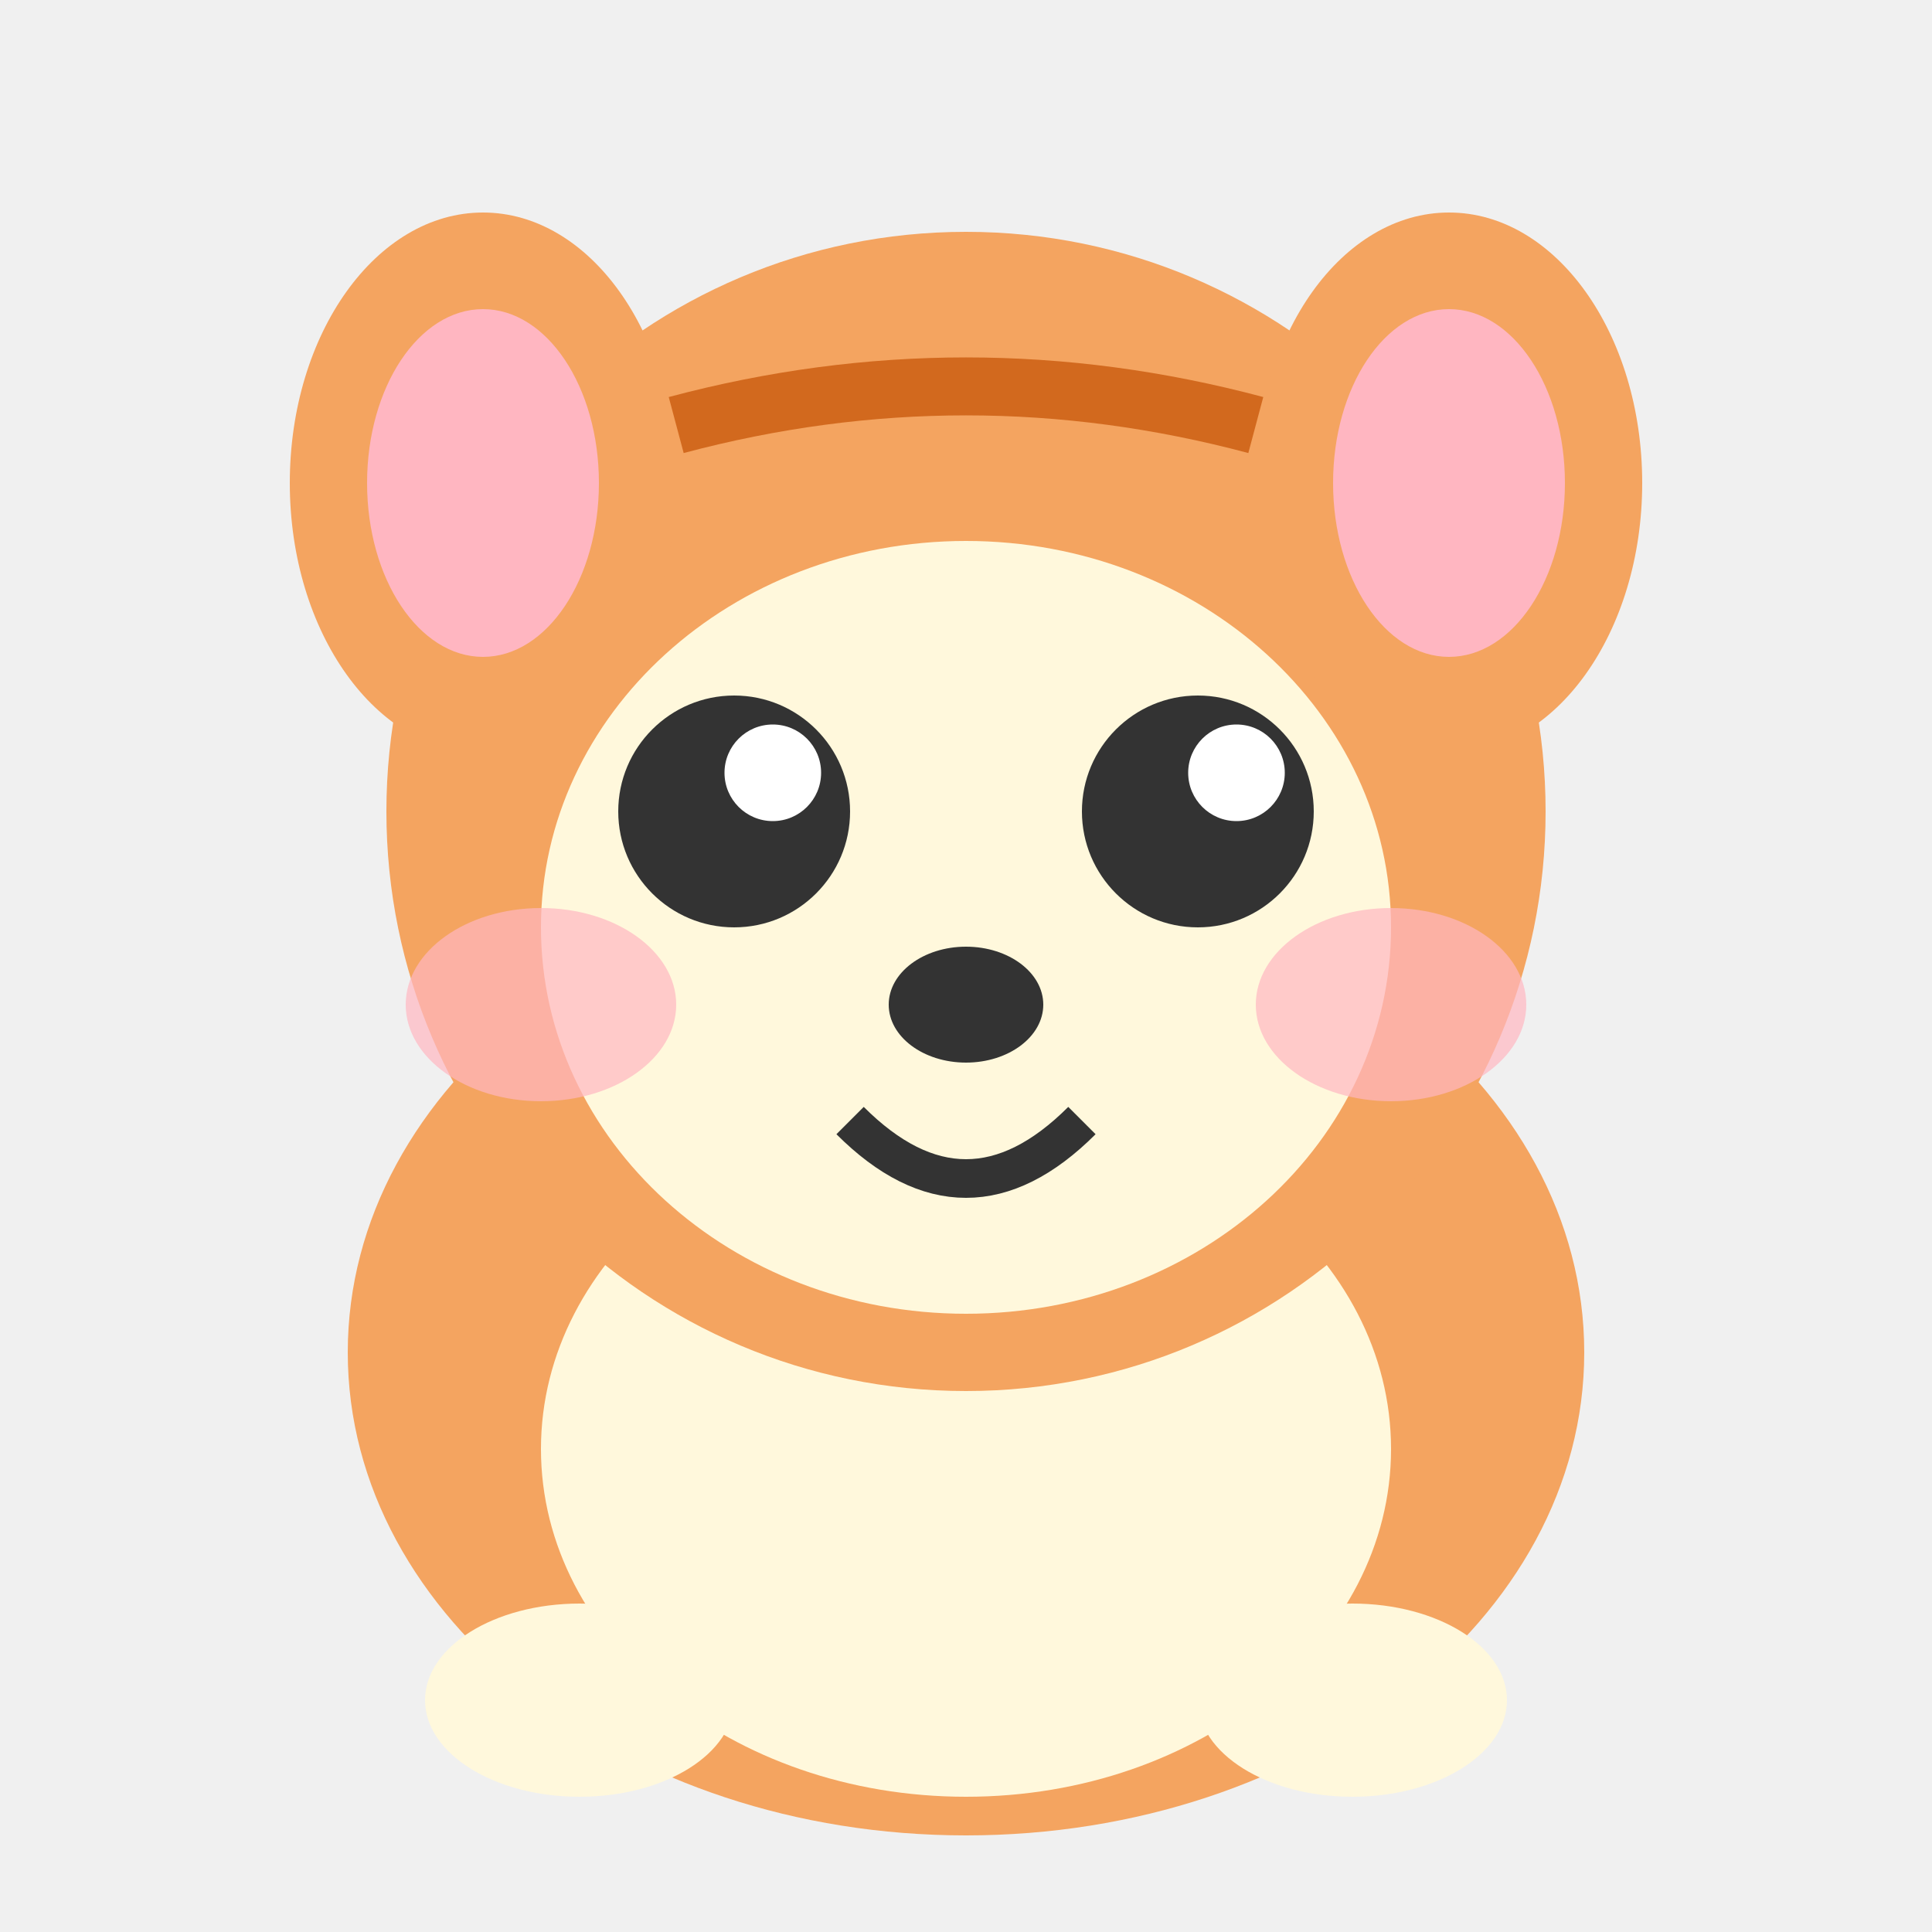
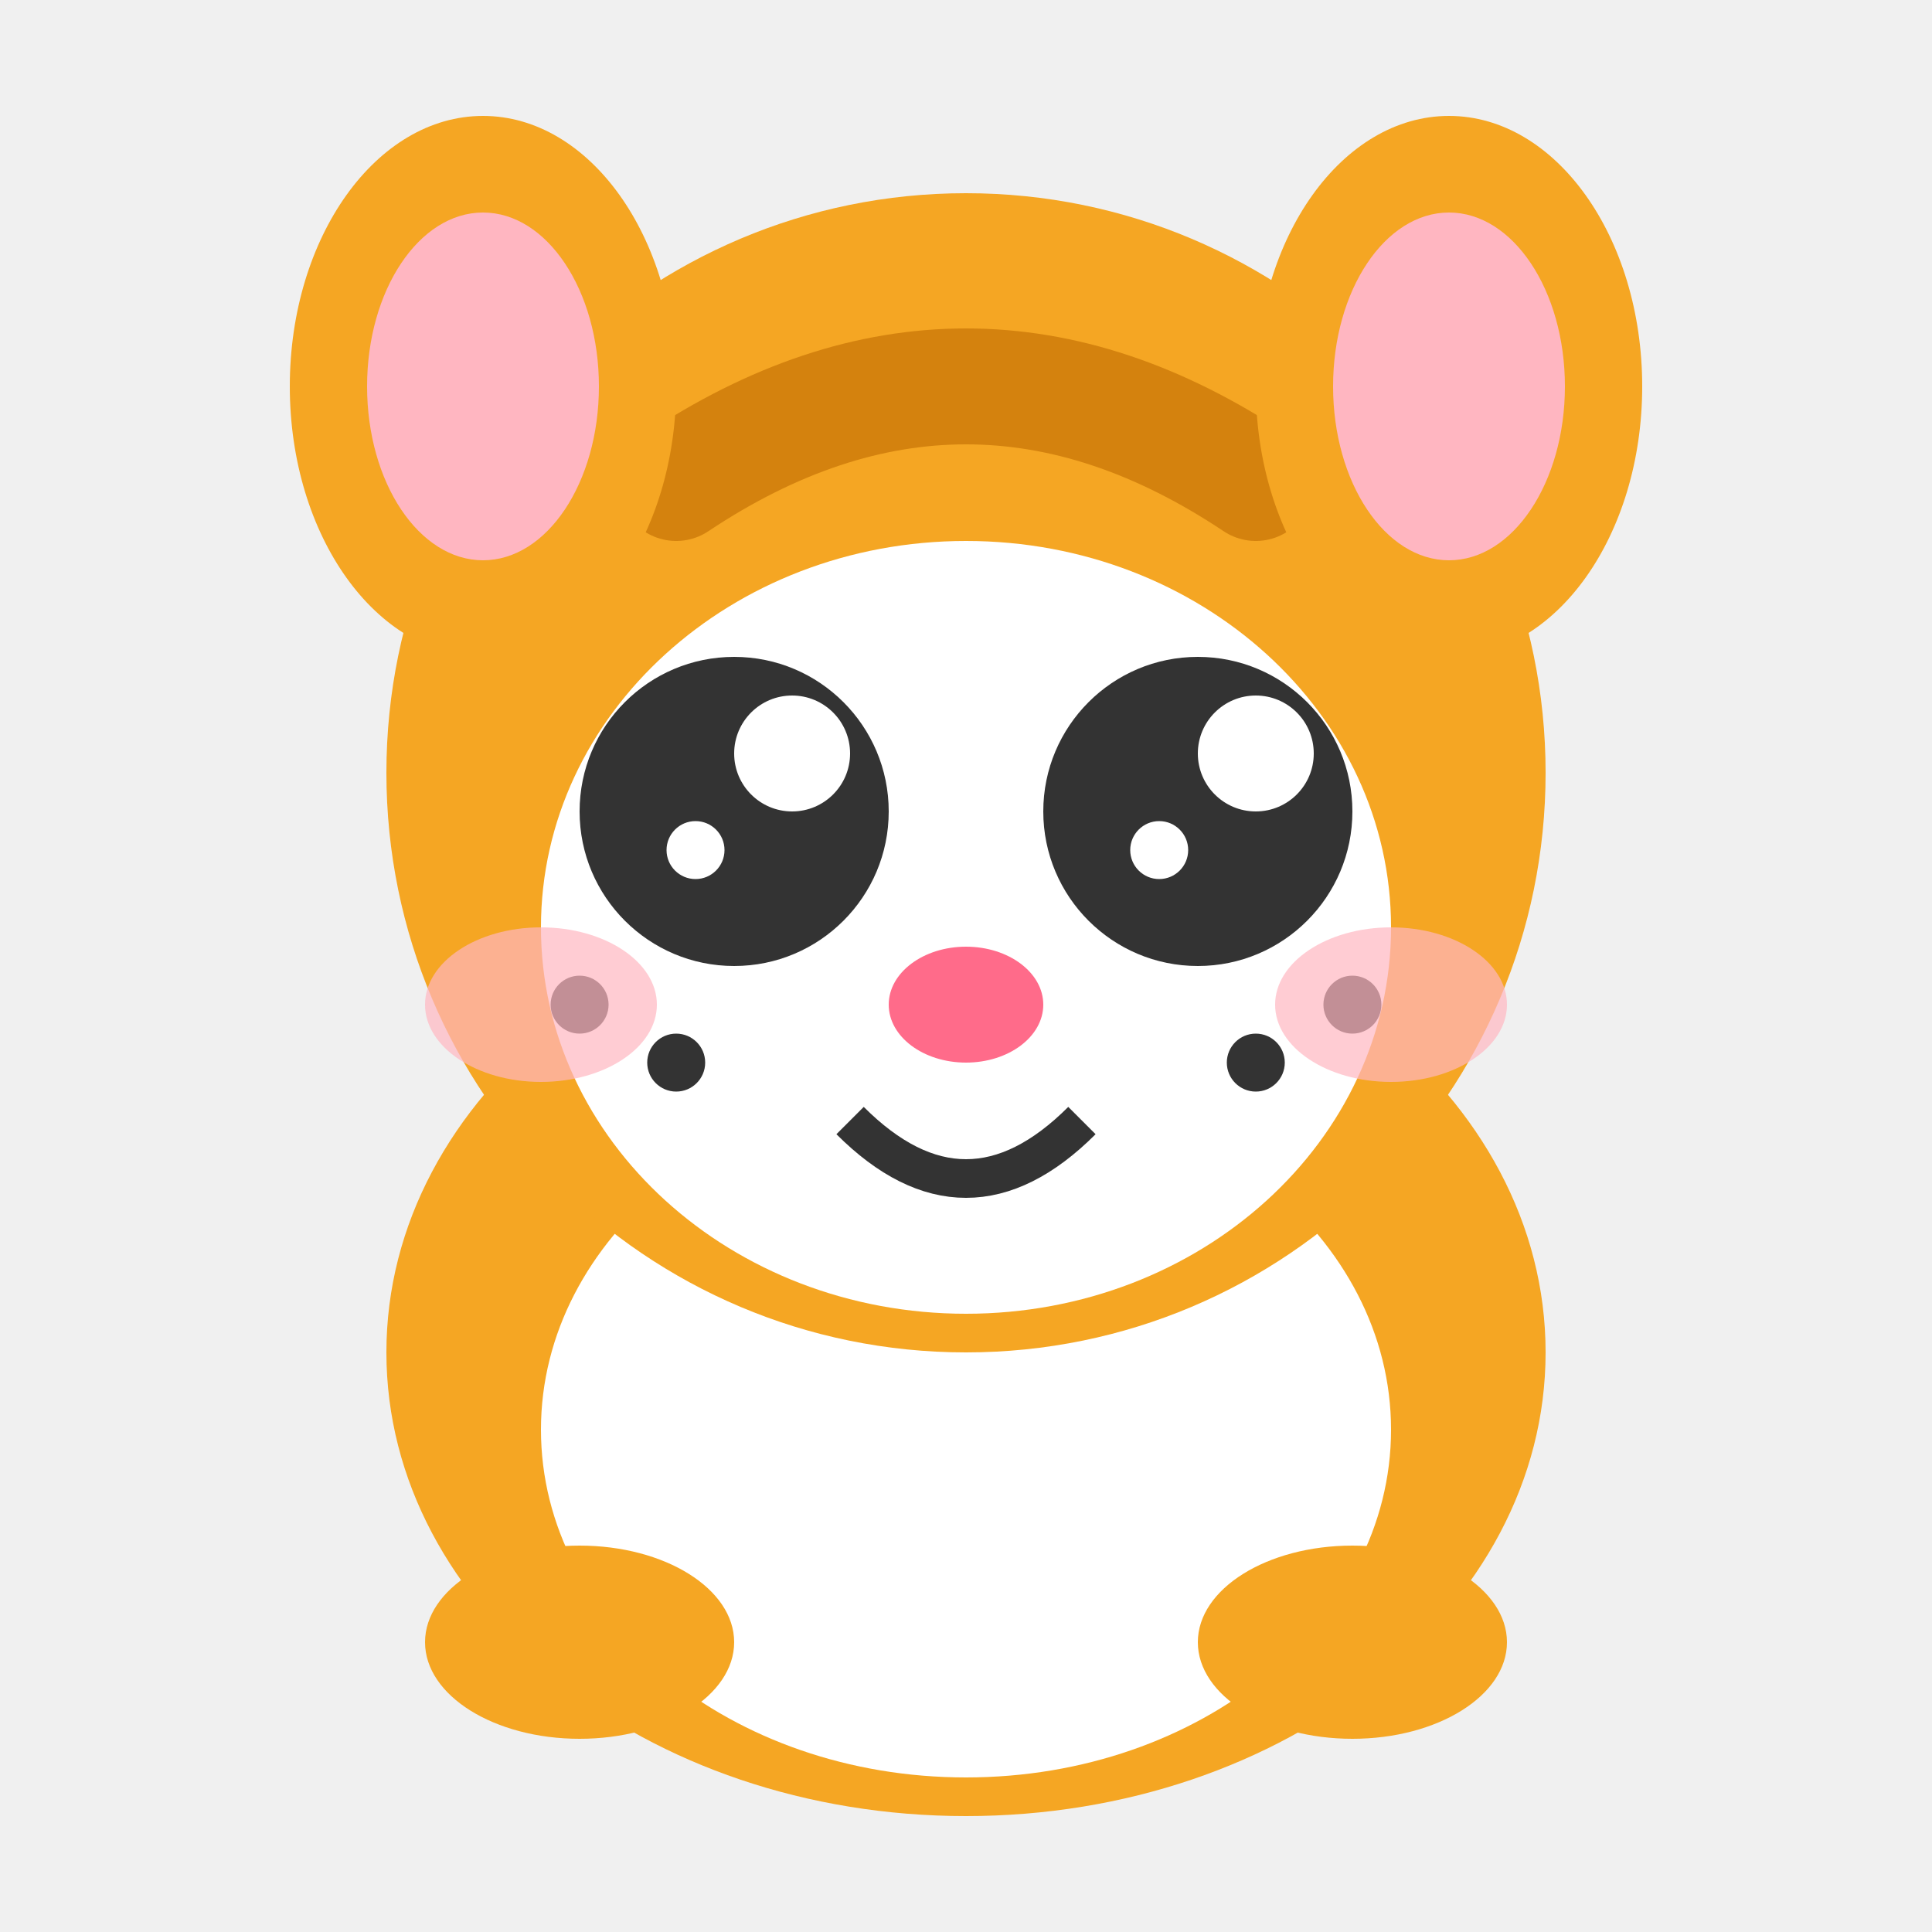
<svg xmlns="http://www.w3.org/2000/svg" viewBox="0 0 100 100">
-   <ellipse cx="50" cy="70" rx="32" ry="25" fill="#F4A460" />
-   <ellipse cx="50" cy="75" rx="22" ry="18" fill="#FFF8DC" />
-   <circle cx="50" cy="42" r="30" fill="#F4A460" />
-   <ellipse cx="50" cy="48" rx="22" ry="20" fill="#FFF8DC" />
-   <ellipse cx="25" cy="25" rx="10" ry="14" fill="#F4A460" />
-   <ellipse cx="25" cy="25" rx="6" ry="9" fill="#FFB6C1" />
-   <ellipse cx="75" cy="25" rx="10" ry="14" fill="#F4A460" />
-   <ellipse cx="75" cy="25" rx="6" ry="9" fill="#FFB6C1" />
-   <circle cx="38" cy="42" r="6" fill="#333" />
-   <circle cx="62" cy="42" r="6" fill="#333" />
-   <circle cx="40" cy="40" r="2.5" fill="#FFF" />
-   <circle cx="64" cy="40" r="2.5" fill="#FFF" />
-   <ellipse cx="50" cy="52" rx="4" ry="3" fill="#333" />
-   <ellipse cx="28" cy="52" rx="7" ry="5" fill="#FFB6C1" opacity="0.7" />
-   <ellipse cx="72" cy="52" rx="7" ry="5" fill="#FFB6C1" opacity="0.7" />
+   <ellipse cx="50" cy="70" rx="30" ry="24" fill="#F5A623" />
+   <ellipse cx="50" cy="74" rx="22" ry="18" fill="#FFFFFF" />
+   <circle cx="50" cy="40" r="30" fill="#F5A623" />
+   <ellipse cx="50" cy="48" rx="22" ry="20" fill="#FFFFFF" />
+   <path d="M 35 25 Q 50 15 65 25" fill="none" stroke="#D4820E" stroke-width="6" stroke-linecap="round" />
+   <ellipse cx="25" cy="20" rx="10" ry="14" fill="#F5A623" />
+   <ellipse cx="25" cy="20" rx="6" ry="9" fill="#FFB6C1" />
+   <ellipse cx="75" cy="20" rx="10" ry="14" fill="#F5A623" />
+   <ellipse cx="75" cy="20" rx="6" ry="9" fill="#FFB6C1" />
+   <circle cx="38" cy="42" r="8" fill="#333" />
+   <circle cx="62" cy="42" r="8" fill="#333" />
+   <circle cx="41" cy="39" r="3" fill="#FFF" />
+   <circle cx="65" cy="39" r="3" fill="#FFF" />
+   <circle cx="36" cy="44" r="1.5" fill="#FFF" />
+   <circle cx="60" cy="44" r="1.5" fill="#FFF" />
+   <ellipse cx="50" cy="52" rx="4" ry="3" fill="#FF6B8A" />
  <path d="M 44 58 Q 50 64 56 58" fill="none" stroke="#333" stroke-width="2" />
-   <path d="M 35 22 Q 50 18 65 22" fill="none" stroke="#D2691E" stroke-width="3" />
-   <ellipse cx="30" cy="88" rx="8" ry="5" fill="#FFF8DC" />
-   <ellipse cx="70" cy="88" rx="8" ry="5" fill="#FFF8DC" />
+   <circle cx="35" cy="55" r="1.5" fill="#333" />
+   <circle cx="30" cy="52" r="1.5" fill="#333" />
+   <circle cx="65" cy="55" r="1.5" fill="#333" />
+   <circle cx="70" cy="52" r="1.5" fill="#333" />
+   <ellipse cx="28" cy="52" rx="6" ry="4" fill="#FFB6C1" opacity="0.7" />
+   <ellipse cx="72" cy="52" rx="6" ry="4" fill="#FFB6C1" opacity="0.7" />
+   <ellipse cx="30" cy="85" rx="8" ry="5" fill="#F5A623" />
+   <ellipse cx="70" cy="85" rx="8" ry="5" fill="#F5A623" />
</svg>
